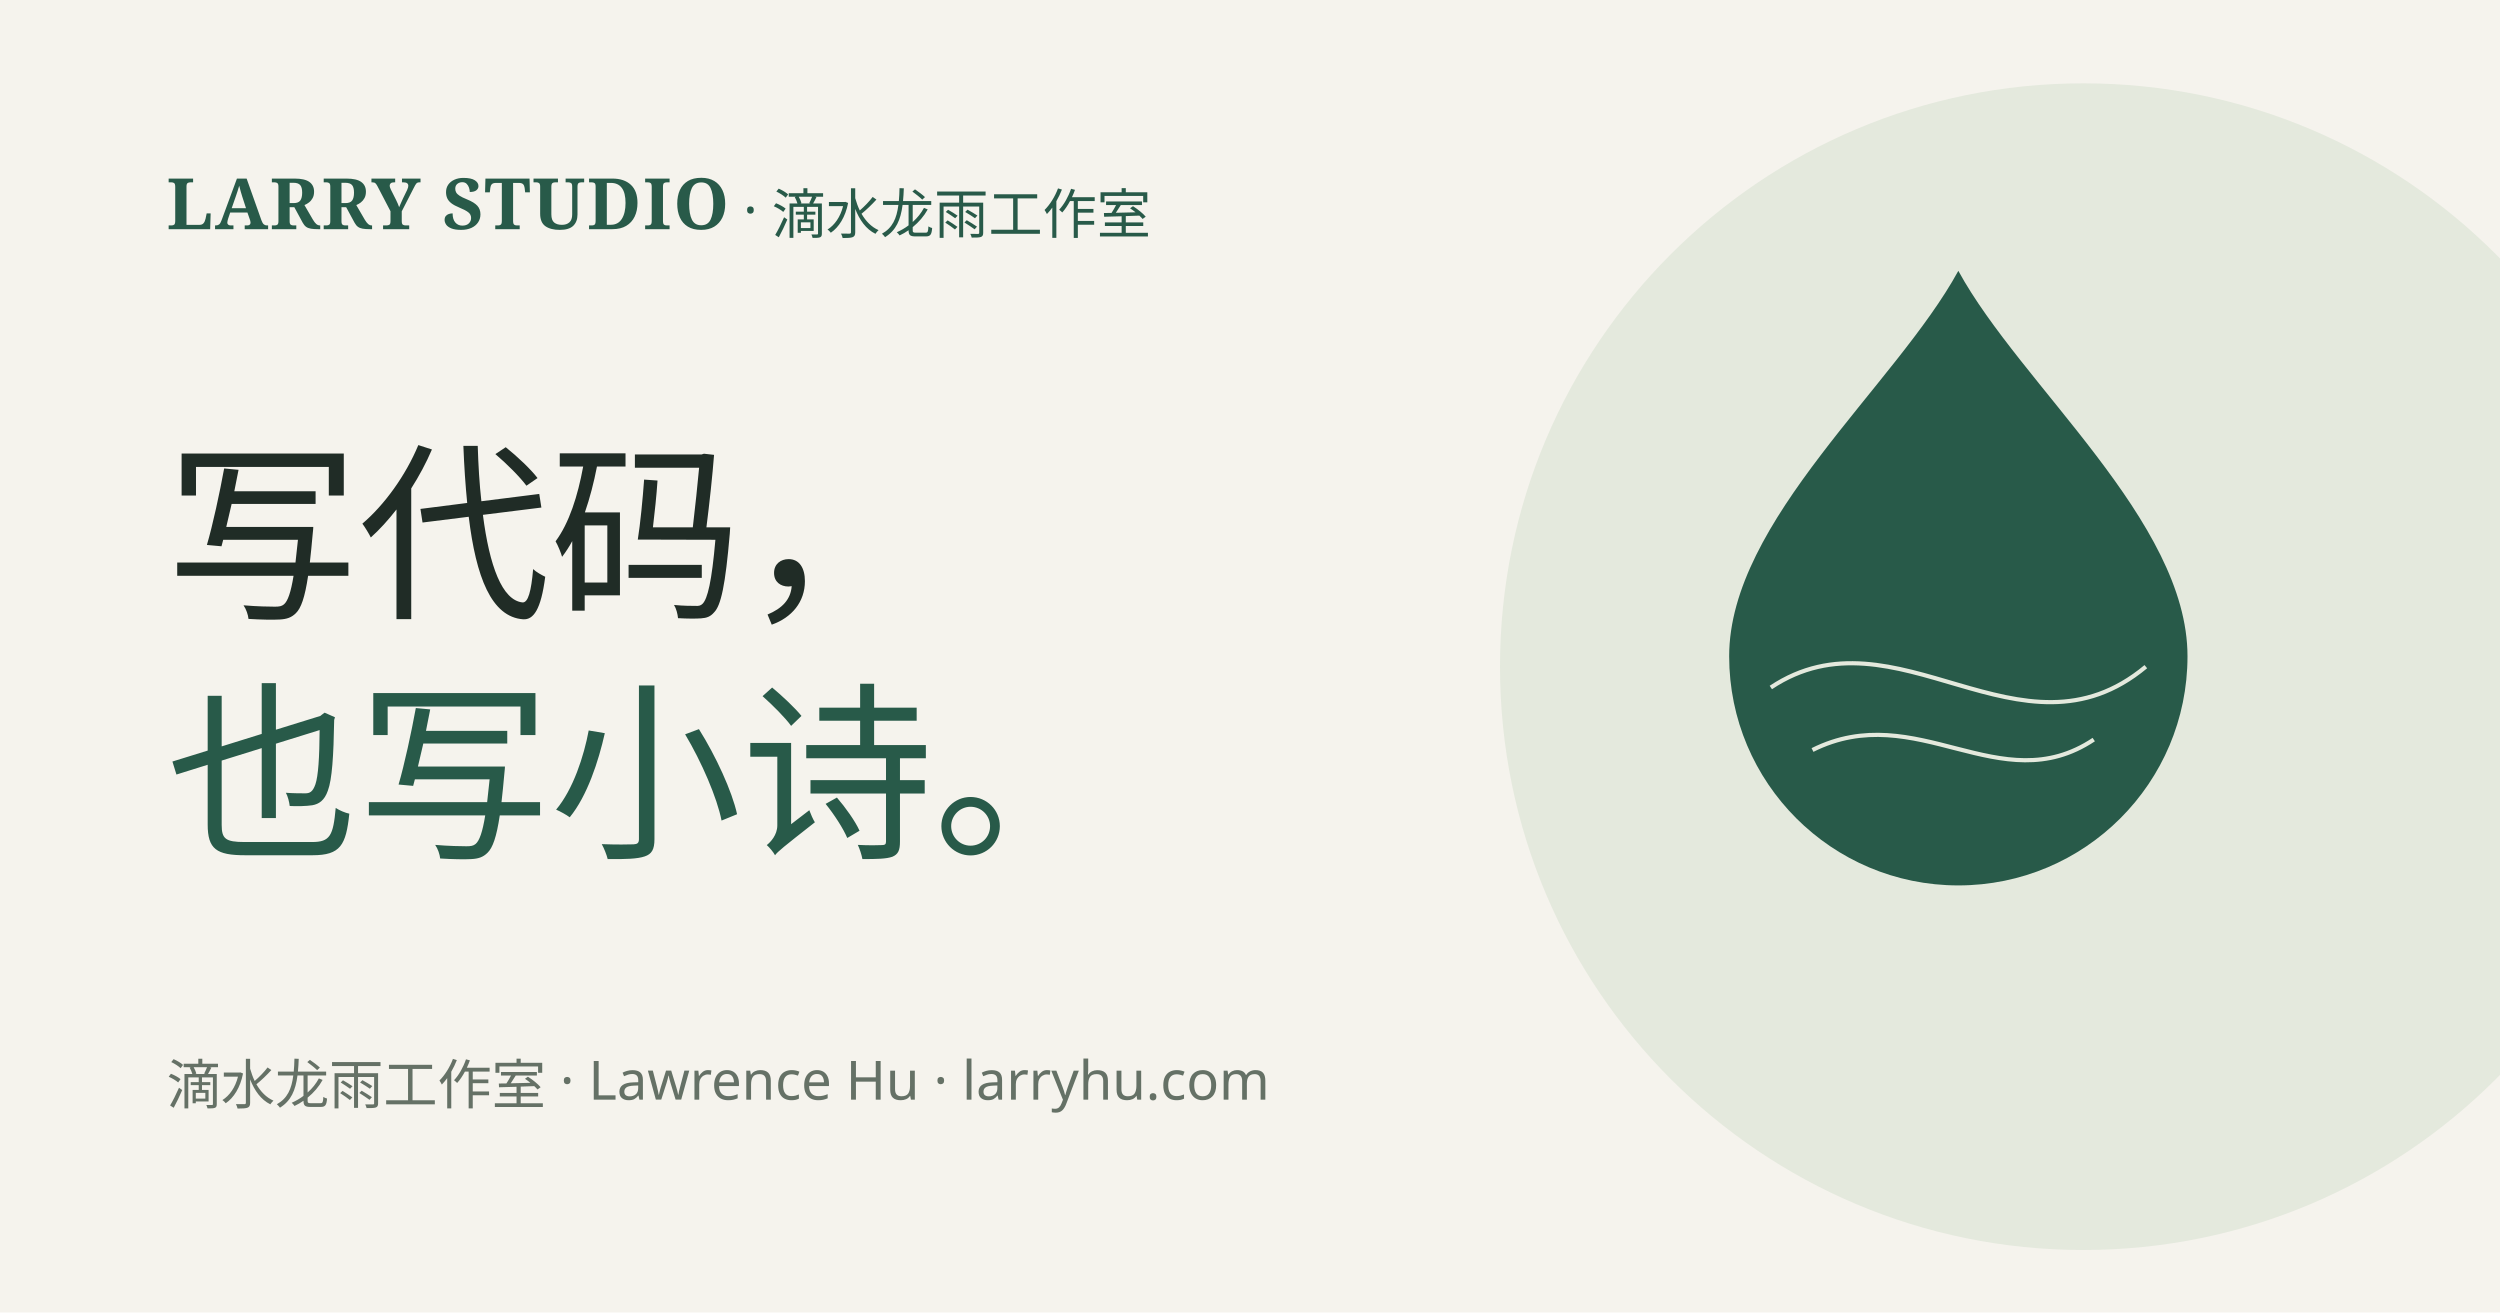
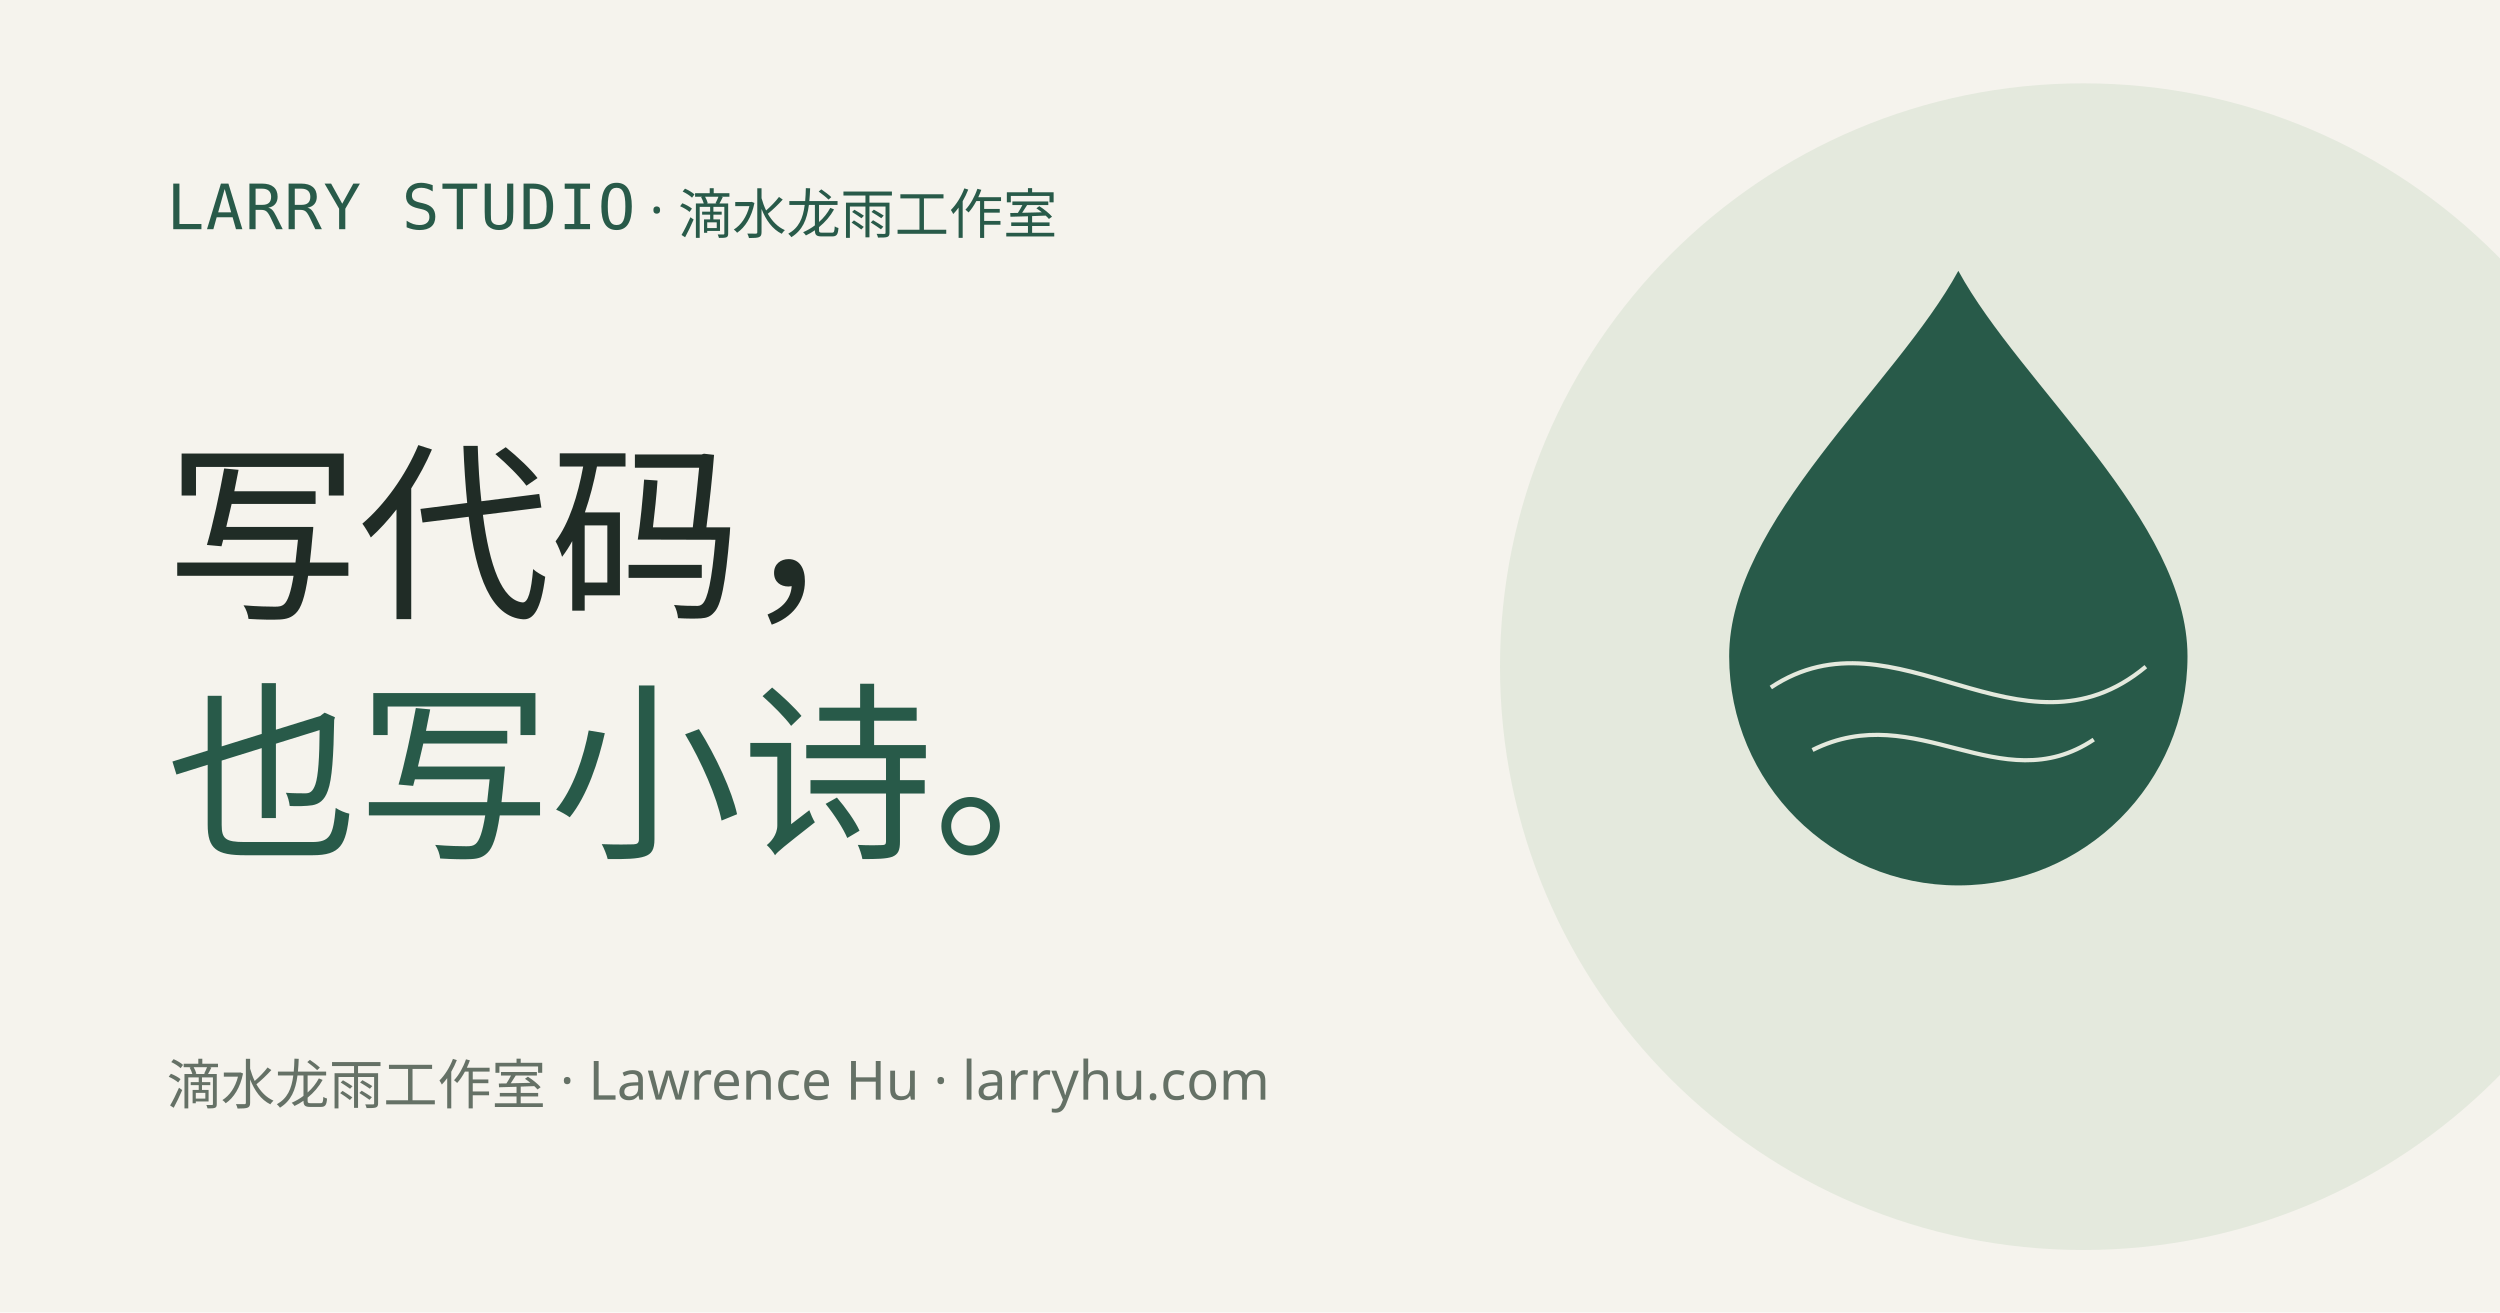
<svg xmlns="http://www.w3.org/2000/svg" width="1200" height="630" viewBox="0 0 1200 630">
  <style>
-     @font-face { font-family: 'Studio Wordmark'; src: url('/fonts/cormorant-sc-600.woff2') format('woff2'); font-weight: 600; }
-     .wordmark { font-family: 'Studio Wordmark', serif; font-size: 34px; font-weight: 600; letter-spacing: .025em; }
+     @font-face { font-family: 'Studio Wordmark'; src: url('/fonts/ibm-plex-mono-500.woff2') format('woff2'); font-weight: 500; }
+     .wordmark { font-family: 'Studio Wordmark', monospace; font-size: 30px; font-weight: 500; letter-spacing: .025em; }
  </style>
  <rect width="1200" height="630" fill="#f5f3ed" />
  <circle cx="1000" cy="320" r="280" fill="#e4e9dd" />
  <path d="M940 130c-30 55-110 120-110 185a110 110 0 0 0 220 0c0-65-80-130-110-185Z" fill="#285a49" />
  <path d="M850 330c60-40 120 40 180-10M870 360c50-25 90 25 135-5" fill="none" stroke="#e4e9dd" stroke-width="2" />
  <text x="80" y="110" font-family="sans-serif" font-size="26" fill="#285a49">
    <tspan class="wordmark">LARRY STUDIO</tspan> · 滴水龙雨工作室</text>
  <text x="80" y="290" font-family="serif" font-size="92" fill="#202c26">写代码，</text>
  <text x="80" y="405" font-family="serif" font-size="92" fill="#285a49">也写小诗。</text>
  <text x="80" y="530" font-family="sans-serif" font-size="26" fill="#657166">滴水龙雨工作室 · Lawrence Hu · larryhu.com</text>
</svg>
